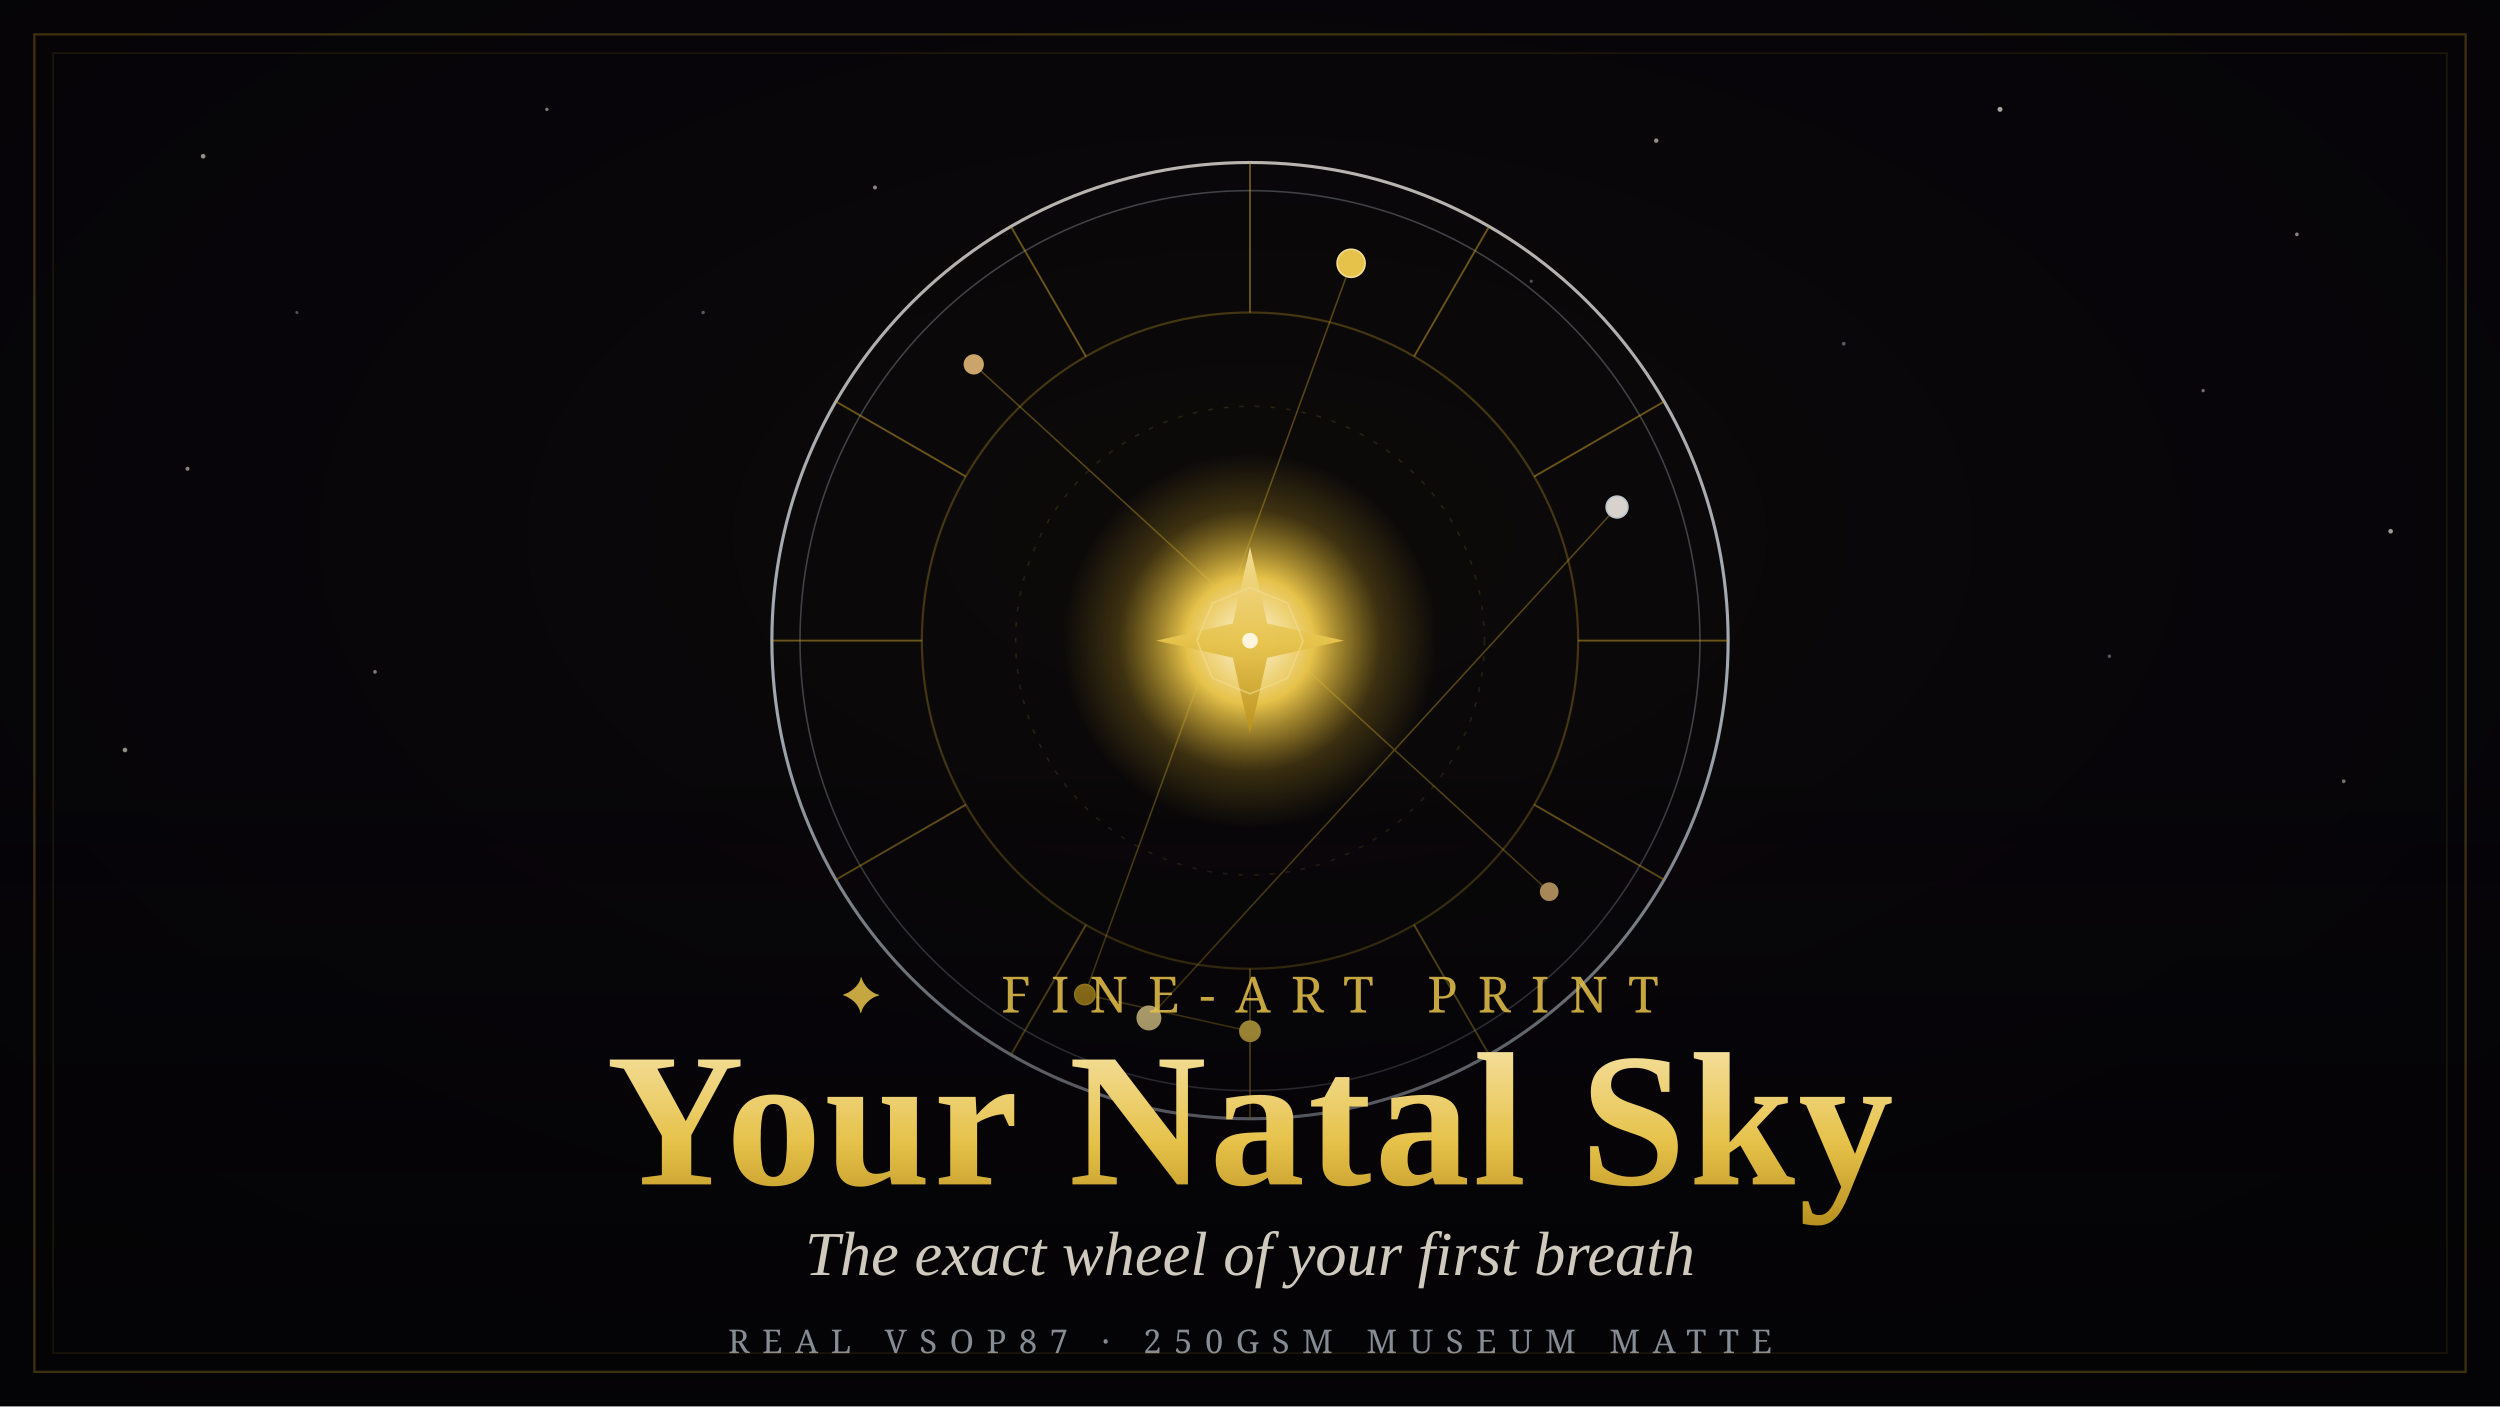
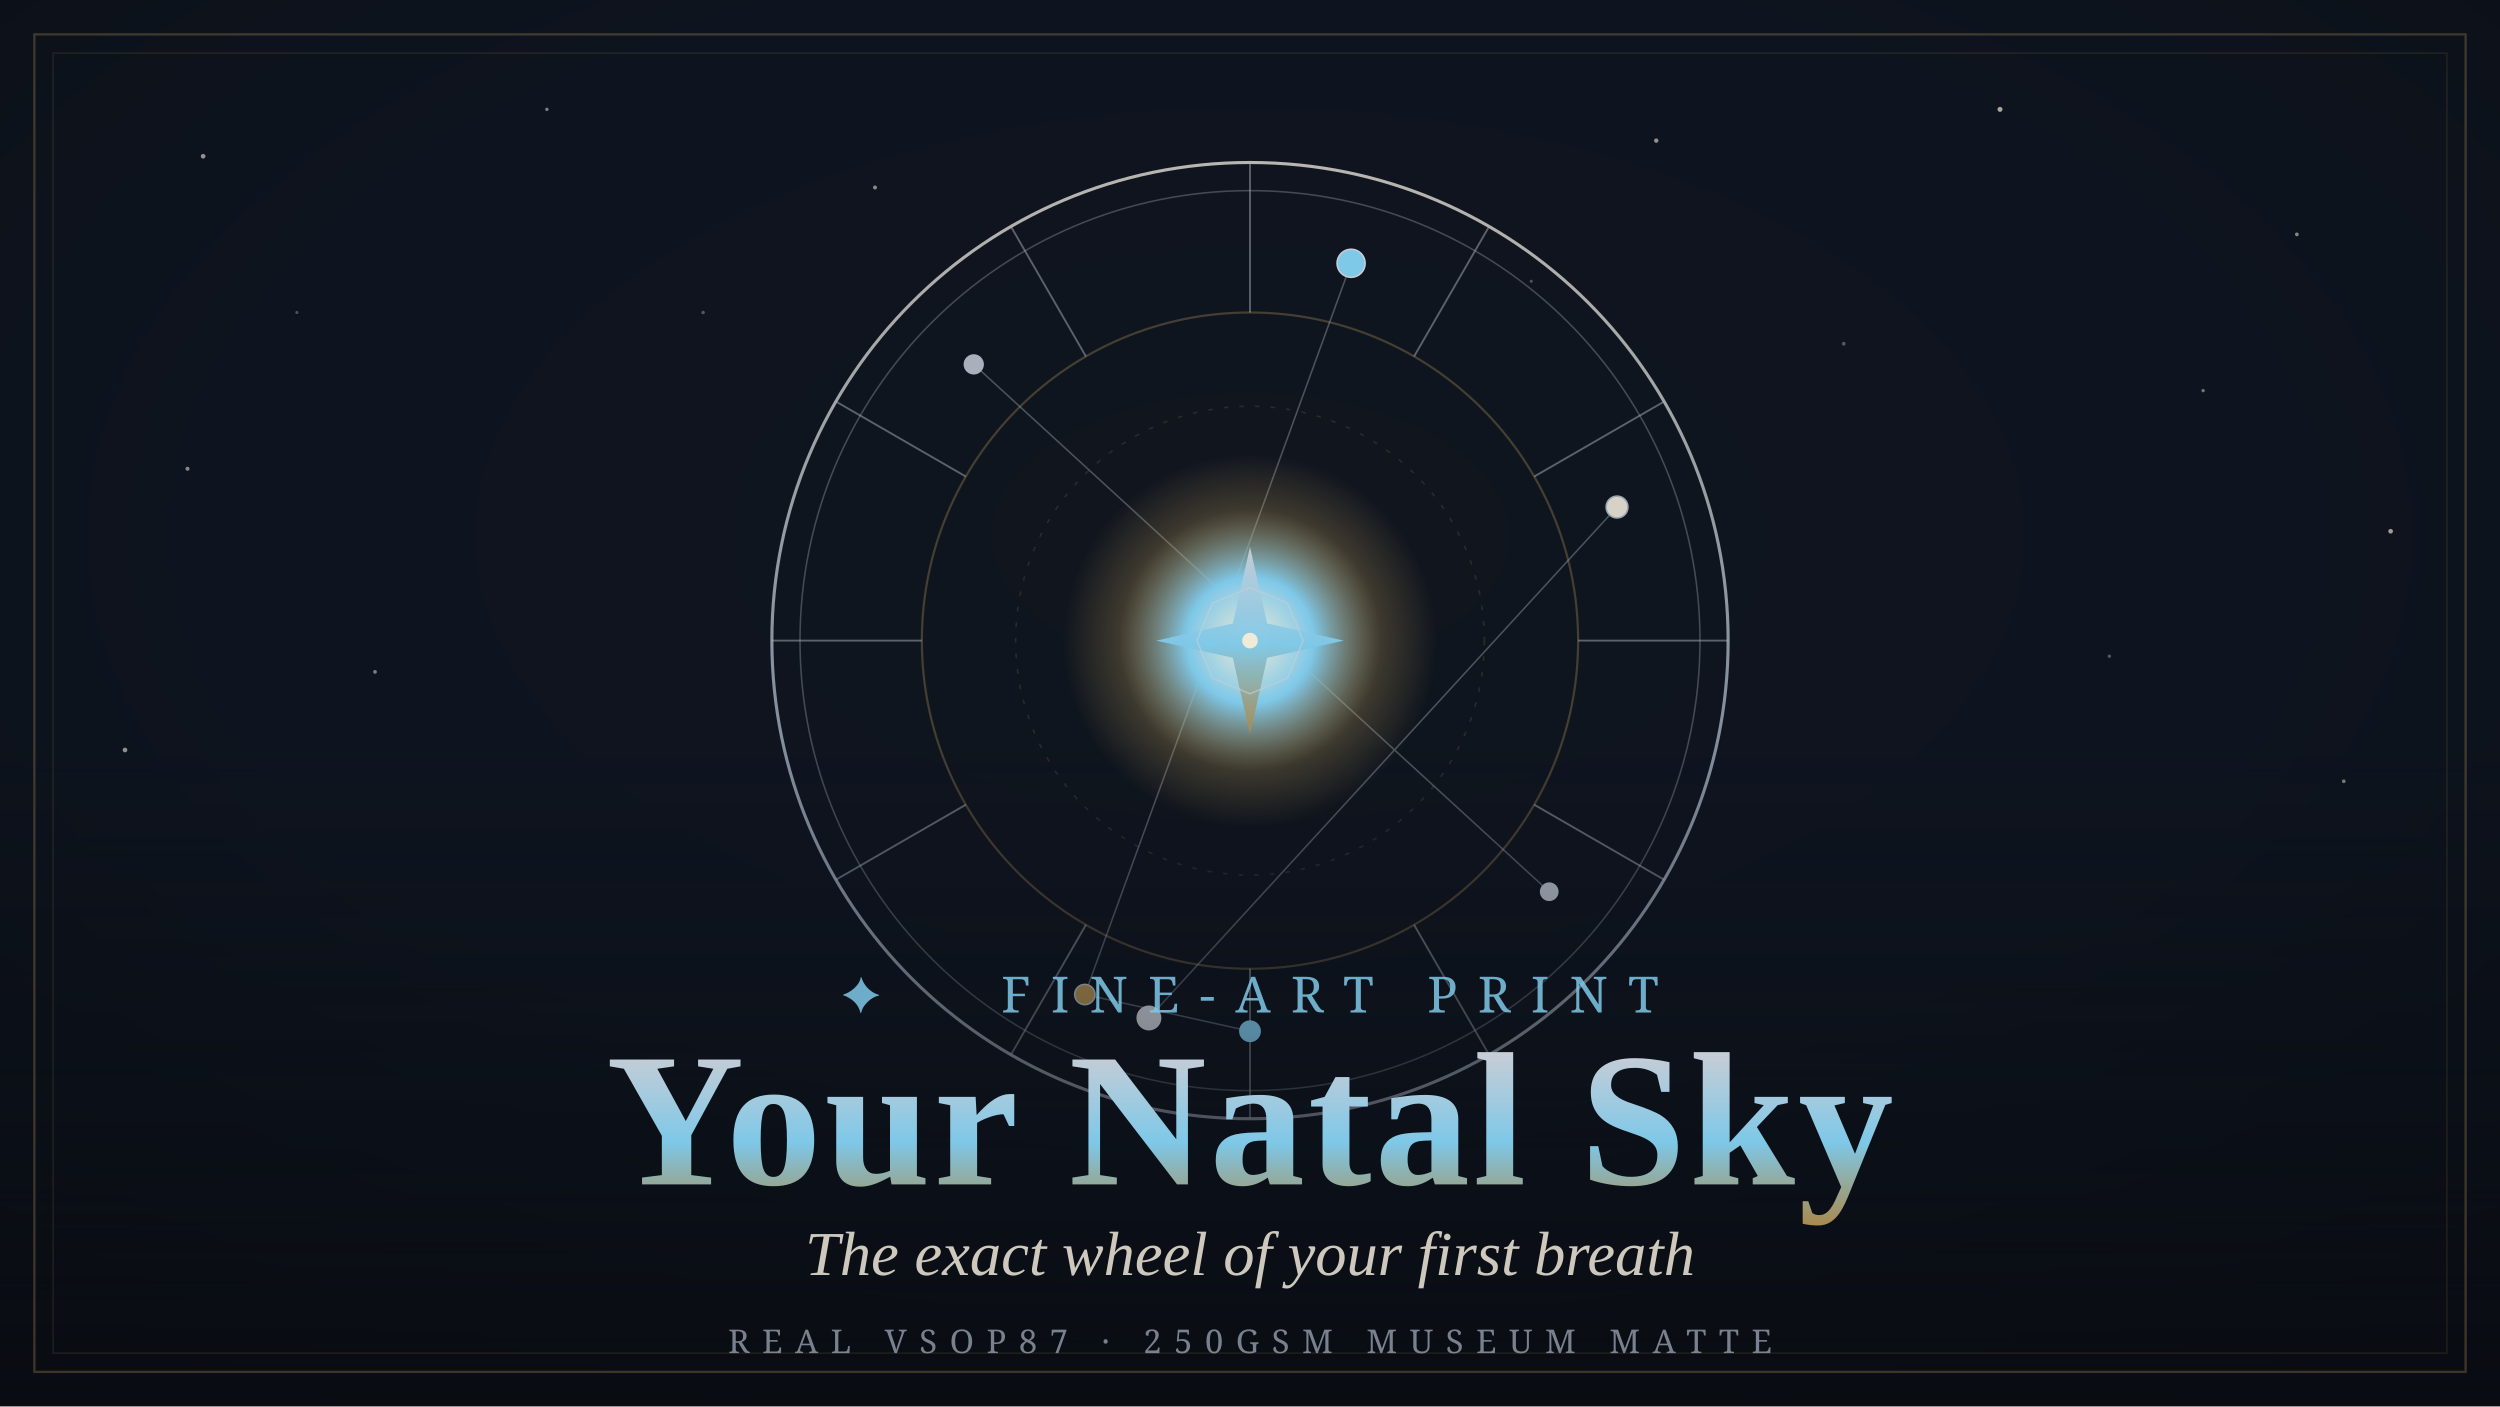
<svg xmlns="http://www.w3.org/2000/svg" viewBox="0 0 1600 900" width="1600" height="900" role="img" aria-label="Your Natal Sky — the exact birth-chart wheel of your first breath, as fine-art print">
  <defs>
    <radialGradient id="np-void" cx="50%" cy="38%" r="82%">
-       <stop offset="0%" stop-color="#0d0a09" />
-       <stop offset="50%" stop-color="#070509" />
-       <stop offset="100%" stop-color="#040305" />
+       <stop offset="0%" stop-color="#10151E" />
+       <stop offset="50%" stop-color="#0E141F" />
+       <stop offset="100%" stop-color="#0A0E14" />
    </radialGradient>
    <radialGradient id="np-core" cx="50%" cy="50%" r="50%">
-       <stop offset="0%" stop-color="#fff6dd" />
-       <stop offset="34%" stop-color="#e6c24a" />
-       <stop offset="70%" stop-color="rgba(201,162,39,0.26)" />
-       <stop offset="100%" stop-color="rgba(201,162,39,0)" />
+       <stop offset="0%" stop-color="#F1EAD6" />
+       <stop offset="34%" stop-color="#7EC8E8" />
+       <stop offset="70%" stop-color="rgba(194,160,94,0.26)" />
+       <stop offset="100%" stop-color="rgba(194,160,94,0)" />
    </radialGradient>
    <linearGradient id="np-gold" x1="0" y1="0" x2="0" y2="1">
-       <stop offset="0%" stop-color="#f3dd97" />
-       <stop offset="52%" stop-color="#e6c24a" />
-       <stop offset="100%" stop-color="#b8901f" />
+       <stop offset="0%" stop-color="#C8CDD6" />
+       <stop offset="52%" stop-color="#7EC8E8" />
+       <stop offset="100%" stop-color="#A98A4E" />
    </linearGradient>
    <linearGradient id="np-silver" x1="0" y1="0" x2="0" y2="1">
-       <stop offset="0%" stop-color="#d8d2cc" />
-       <stop offset="55%" stop-color="#b9c4cf" />
-       <stop offset="100%" stop-color="#a6aeb8" />
+       <stop offset="0%" stop-color="#D6D2C8" />
+       <stop offset="55%" stop-color="#9AA6B4" />
+       <stop offset="100%" stop-color="#969EAC" />
    </linearGradient>
    <linearGradient id="np-scrim" x1="0" y1="0" x2="0" y2="1">
-       <stop offset="0%" stop-color="rgba(4,3,5,0)" />
-       <stop offset="68%" stop-color="rgba(4,3,5,0.52)" />
-       <stop offset="100%" stop-color="rgba(4,3,5,0.92)" />
+       <stop offset="0%" stop-color="rgba(9,12,18,0)" />
+       <stop offset="68%" stop-color="rgba(9,12,18,0.52)" />
+       <stop offset="100%" stop-color="rgba(9,12,18,0.92)" />
    </linearGradient>
  </defs>
  <rect width="1600" height="900" fill="url(#np-void)" />
-   <g fill="#f0e9da">
+   <g fill="#ECE6D8">
    <circle cx="130" cy="100" r="1.5" opacity="0.6" />
    <circle cx="350" cy="70" r="1.1" opacity="0.5" />
    <circle cx="560" cy="120" r="1.3" opacity="0.55" />
    <circle cx="1060" cy="90" r="1.4" opacity="0.6" />
    <circle cx="1280" cy="70" r="1.6" opacity="0.7" />
    <circle cx="1470" cy="150" r="1.2" opacity="0.55" />
    <circle cx="1530" cy="340" r="1.5" opacity="0.65" />
    <circle cx="120" cy="300" r="1.3" opacity="0.55" />
    <circle cx="80" cy="480" r="1.5" opacity="0.6" />
    <circle cx="1500" cy="500" r="1.2" opacity="0.5" />
    <circle cx="1410" cy="250" r="1.1" opacity="0.45" />
    <circle cx="240" cy="430" r="1.2" opacity="0.5" />
  </g>
-   <g fill="#a6aeb8">
+   <g fill="#969EAC">
    <circle cx="450" cy="200" r="1.1" opacity="0.5" />
    <circle cx="980" cy="180" r="1" opacity="0.45" />
    <circle cx="1180" cy="220" r="1.2" opacity="0.5" />
    <circle cx="190" cy="200" r="1" opacity="0.45" />
    <circle cx="1350" cy="420" r="1.1" opacity="0.5" />
  </g>
  <g transform="translate(800 410)">
    <circle r="306" fill="none" stroke="url(#np-silver)" stroke-width="2" opacity="0.85" />
    <circle r="288" fill="none" stroke="rgba(166,174,184,0.35)" stroke-width="1" />
-     <circle r="210" fill="none" stroke="rgba(201,162,39,0.30)" stroke-width="1.4" />
-     <circle r="150" fill="none" stroke="rgba(201,162,39,0.16)" stroke-width="1" stroke-dasharray="3 7" />
-     <g stroke="#c9a227" stroke-width="1.2" opacity="0.5">
+     <circle r="210" fill="none" stroke="rgba(194,160,94,0.30)" stroke-width="1.4" />
+     <circle r="150" fill="none" stroke="rgba(194,160,94,0.16)" stroke-width="1" stroke-dasharray="3 7" />
+     <g stroke="#A8B0BC" stroke-width="1.2" opacity="0.5">
      <line x1="0" y1="-306" x2="0" y2="-210" />
      <line transform="rotate(30)" x1="0" y1="-306" x2="0" y2="-210" />
      <line transform="rotate(60)" x1="0" y1="-306" x2="0" y2="-210" />
      <line transform="rotate(90)" x1="0" y1="-306" x2="0" y2="-210" />
      <line transform="rotate(120)" x1="0" y1="-306" x2="0" y2="-210" />
      <line transform="rotate(150)" x1="0" y1="-306" x2="0" y2="-210" />
      <line transform="rotate(180)" x1="0" y1="-306" x2="0" y2="-210" />
      <line transform="rotate(210)" x1="0" y1="-306" x2="0" y2="-210" />
      <line transform="rotate(240)" x1="0" y1="-306" x2="0" y2="-210" />
      <line transform="rotate(270)" x1="0" y1="-306" x2="0" y2="-210" />
      <line transform="rotate(300)" x1="0" y1="-306" x2="0" y2="-210" />
      <line transform="rotate(330)" x1="0" y1="-306" x2="0" y2="-210" />
    </g>
-     <g stroke="#c9a227" stroke-width="1" fill="none" opacity="0.40">
+     <g stroke="#A8B0BC" stroke-width="1" fill="none" opacity="0.40">
      <line x1="64.7" y1="-241.5" x2="-105.7" y2="226.5" />
      <line x1="234.9" y1="-85.5" x2="-64.7" y2="241.5" />
      <line x1="191.5" y1="160.7" x2="-176.8" y2="-176.8" />
      <line x1="0" y1="250" x2="-105.7" y2="226.5" />
    </g>
    <g>
-       <circle cx="64.7" cy="-241.5" r="9" fill="#e6c24a" stroke="#f3dd97" stroke-width="1" />
-       <circle cx="234.9" cy="-85.5" r="7" fill="#d8d2cc" stroke="#b9c4cf" stroke-width="1" />
-       <circle cx="191.5" cy="160.7" r="6" fill="#caa46a" />
-       <circle cx="0" cy="250" r="7" fill="#e6c24a" />
-       <circle cx="-105.7" cy="226.5" r="6.5" fill="#b8901f" stroke="#c9a227" stroke-width="1" />
-       <circle cx="-64.7" cy="241.5" r="8" fill="#f3dd97" />
-       <circle cx="-176.8" cy="-176.8" r="6.5" fill="#caa46a" />
+       <circle cx="64.7" cy="-241.5" r="9" fill="#7EC8E8" stroke="#C8CDD6" stroke-width="1" />
+       <circle cx="234.9" cy="-85.5" r="7" fill="#D6D2C8" stroke="#9AA6B4" stroke-width="1" />
+       <circle cx="191.5" cy="160.7" r="6" fill="#A8B0BC" />
+       <circle cx="0" cy="250" r="7" fill="#7EC8E8" />
+       <circle cx="-105.7" cy="226.5" r="6.5" fill="#A98A4E" stroke="#A8B0BC" stroke-width="1" />
+       <circle cx="-64.7" cy="241.5" r="8" fill="#C8CDD6" />
+       <circle cx="-176.8" cy="-176.8" r="6.5" fill="#A8B0BC" />
    </g>
    <circle r="120" fill="url(#np-core)" />
    <g opacity="0.95">
      <polygon points="0,-60 11,-11 60,0 11,11 0,60 -11,11 -60,0 -11,-11" fill="url(#np-gold)" />
-       <polygon points="0,-34 24,-24 34,0 24,24 0,34 -24,24 -34,0 -24,-24" fill="none" stroke="#f3dd97" stroke-width="1" opacity="0.6" />
-       <circle r="5" fill="#fff6dd" />
+       <polygon points="0,-34 24,-24 34,0 24,24 0,34 -24,24 -34,0 -24,-24" fill="none" stroke="#C8CDD6" stroke-width="1" opacity="0.6" />
+       <circle r="5" fill="#F1EAD6" />
    </g>
  </g>
  <rect y="470" width="1600" height="430" fill="url(#np-scrim)" />
  <g text-anchor="middle" font-family="'Cinzel','Cormorant Garamond',Georgia,'Times New Roman',serif">
-     <text x="800" y="648" font-size="32" letter-spacing="13" fill="#e6c24a" opacity="0.85" font-family="'Cinzel',Georgia,serif">✦   FINE-ART PRINT</text>
+     <text x="800" y="648" font-size="32" letter-spacing="13" fill="#7EC8E8" opacity="0.85" font-family="'Cinzel',Georgia,serif">✦   FINE-ART PRINT</text>
    <text x="800" y="758" font-size="122" font-weight="600" fill="url(#np-gold)" letter-spacing="2">Your Natal Sky</text>
-     <text x="800" y="816" font-size="40" font-style="italic" fill="#f0e9da" opacity="0.86">The exact wheel of your first breath</text>
-     <text x="800" y="866" font-size="21" letter-spacing="8" fill="#a6aeb8" opacity="0.8" font-family="'Cinzel',Georgia,serif">REAL VSOP87 · 250GSM MUSEUM MATTE</text>
+     <text x="800" y="816" font-size="40" font-style="italic" fill="#ECE6D8" opacity="0.86">The exact wheel of your first breath</text>
+     <text x="800" y="866" font-size="21" letter-spacing="8" fill="#969EAC" opacity="0.8" font-family="'Cinzel',Georgia,serif">REAL VSOP87 · 250GSM MUSEUM MATTE</text>
  </g>
-   <rect x="22" y="22" width="1556" height="856" fill="none" stroke="rgba(201,162,39,0.28)" stroke-width="1.5" />
-   <rect x="34" y="34" width="1532" height="832" fill="none" stroke="rgba(201,162,39,0.12)" stroke-width="1" />
+   <rect x="22" y="22" width="1556" height="856" fill="none" stroke="rgba(194,160,94,0.28)" stroke-width="1.5" />
+   <rect x="34" y="34" width="1532" height="832" fill="none" stroke="rgba(194,160,94,0.12)" stroke-width="1" />
</svg>
